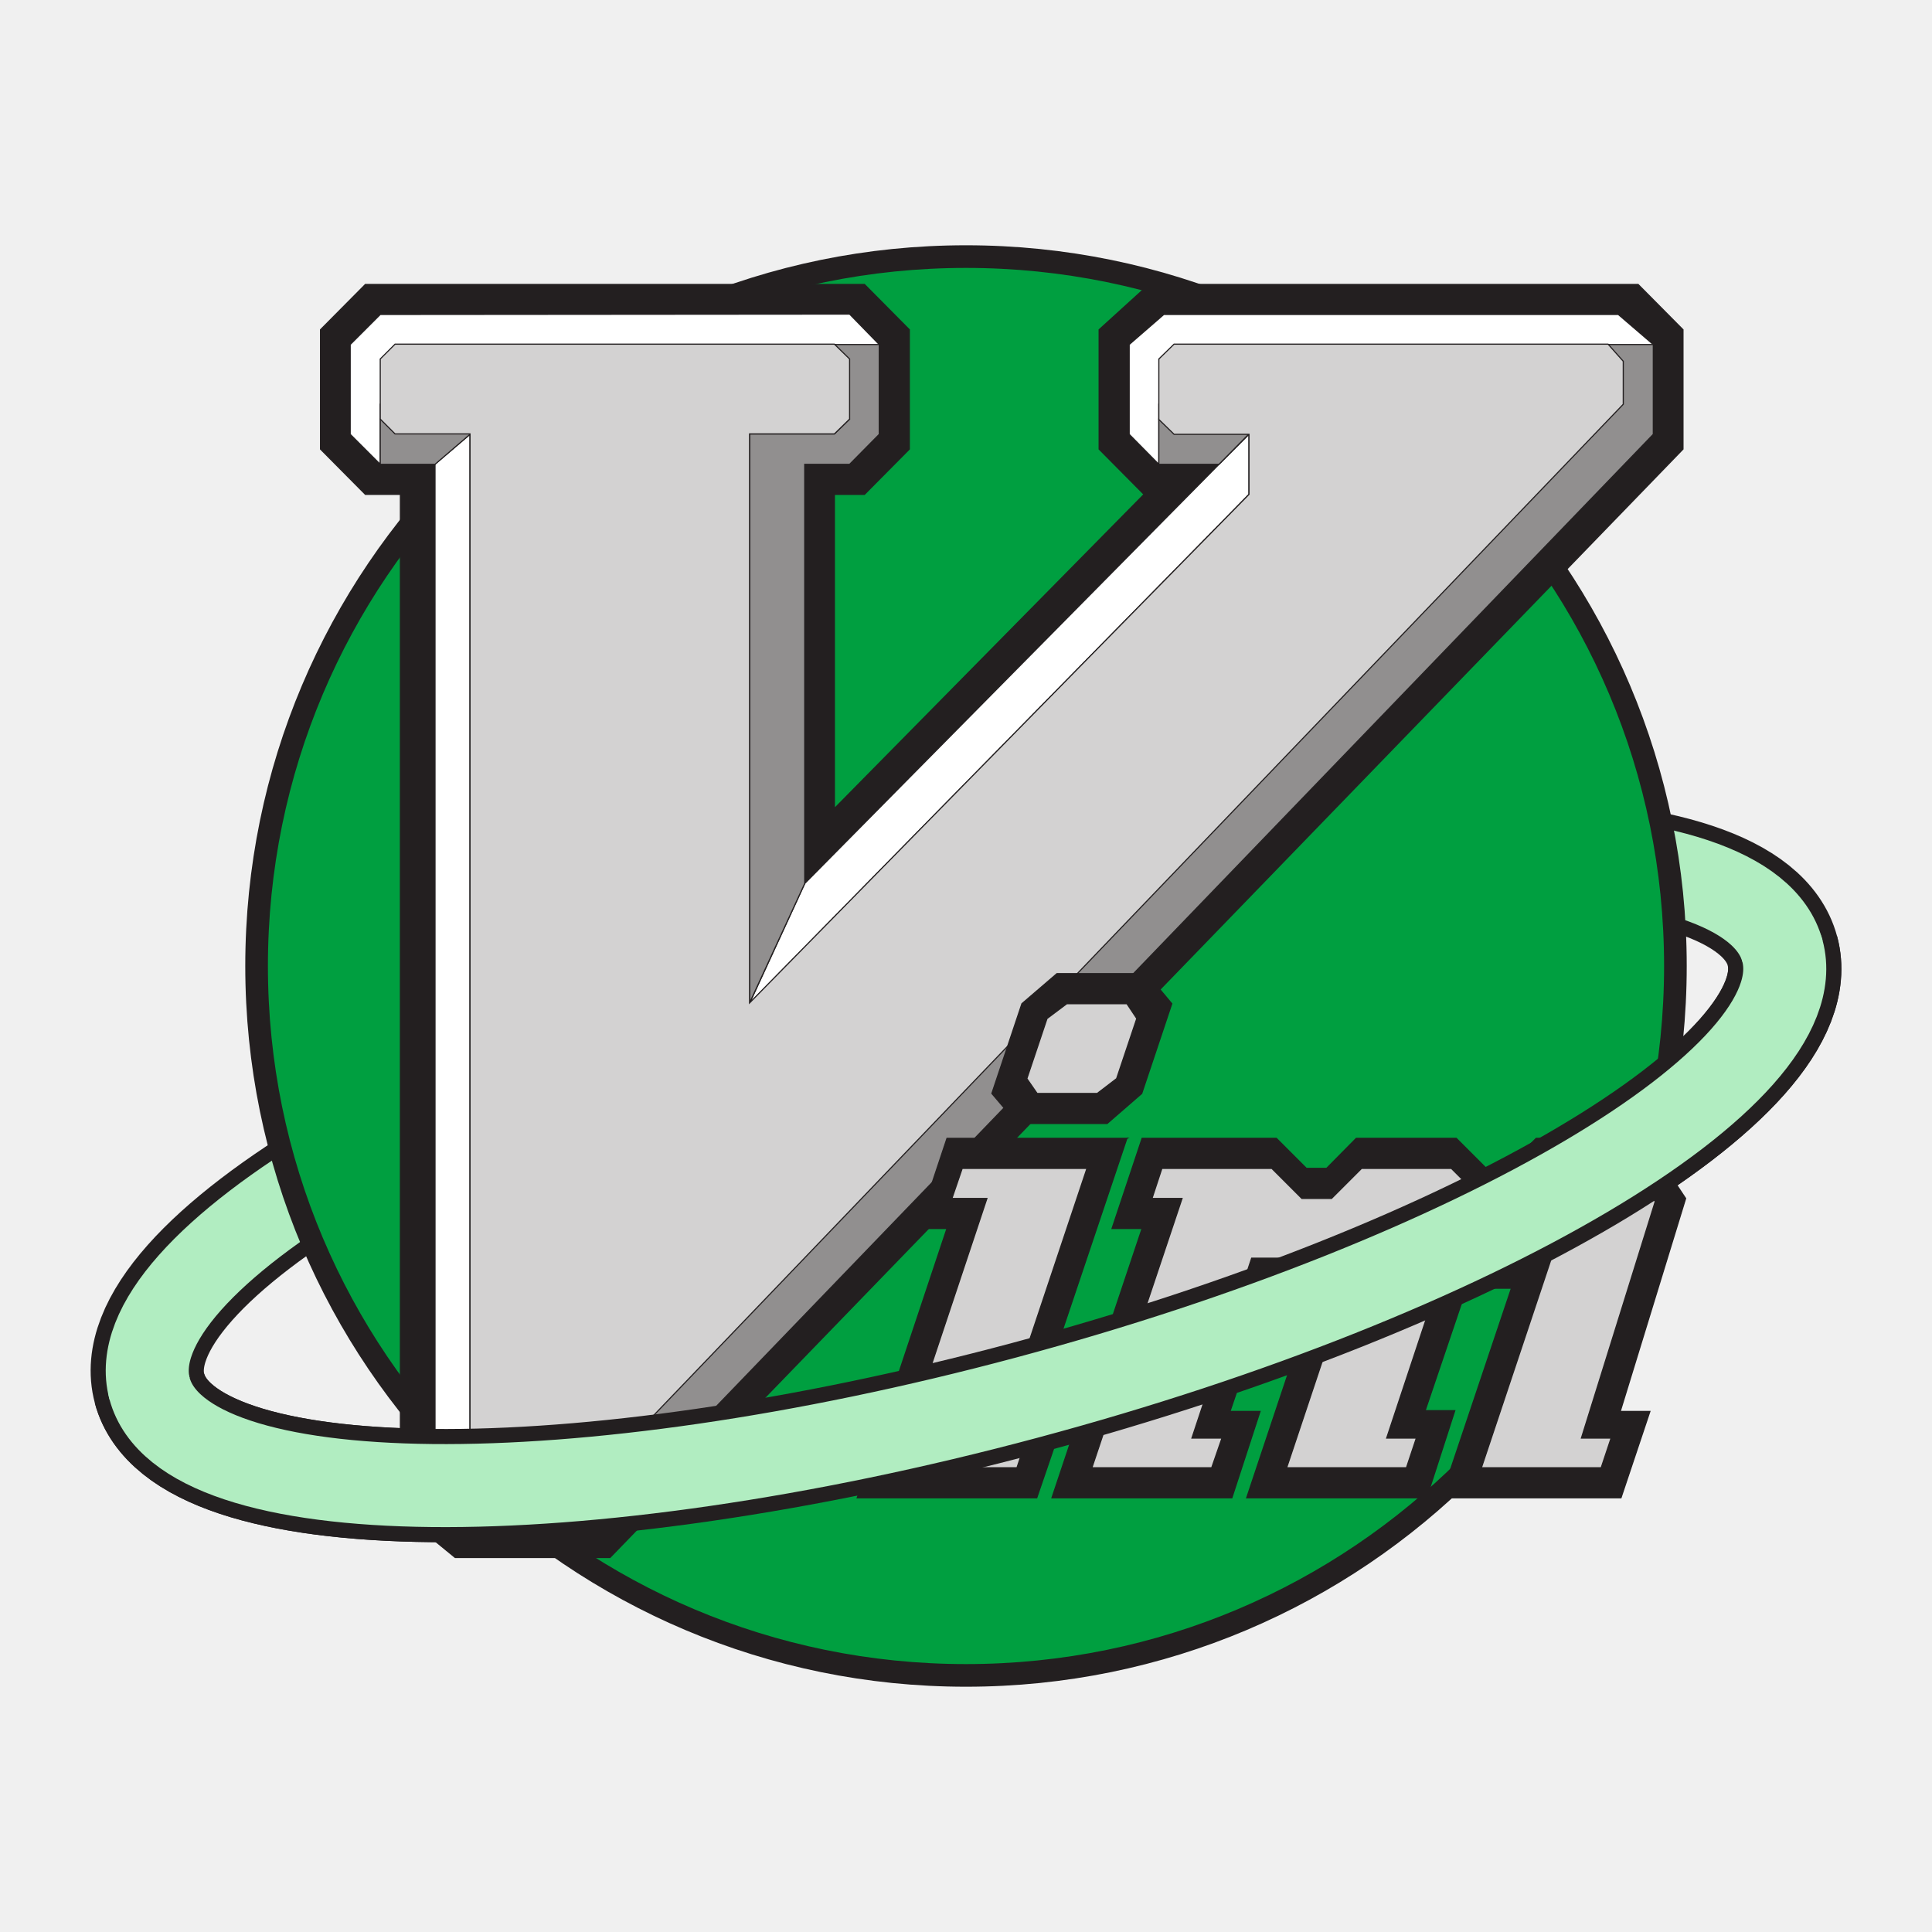
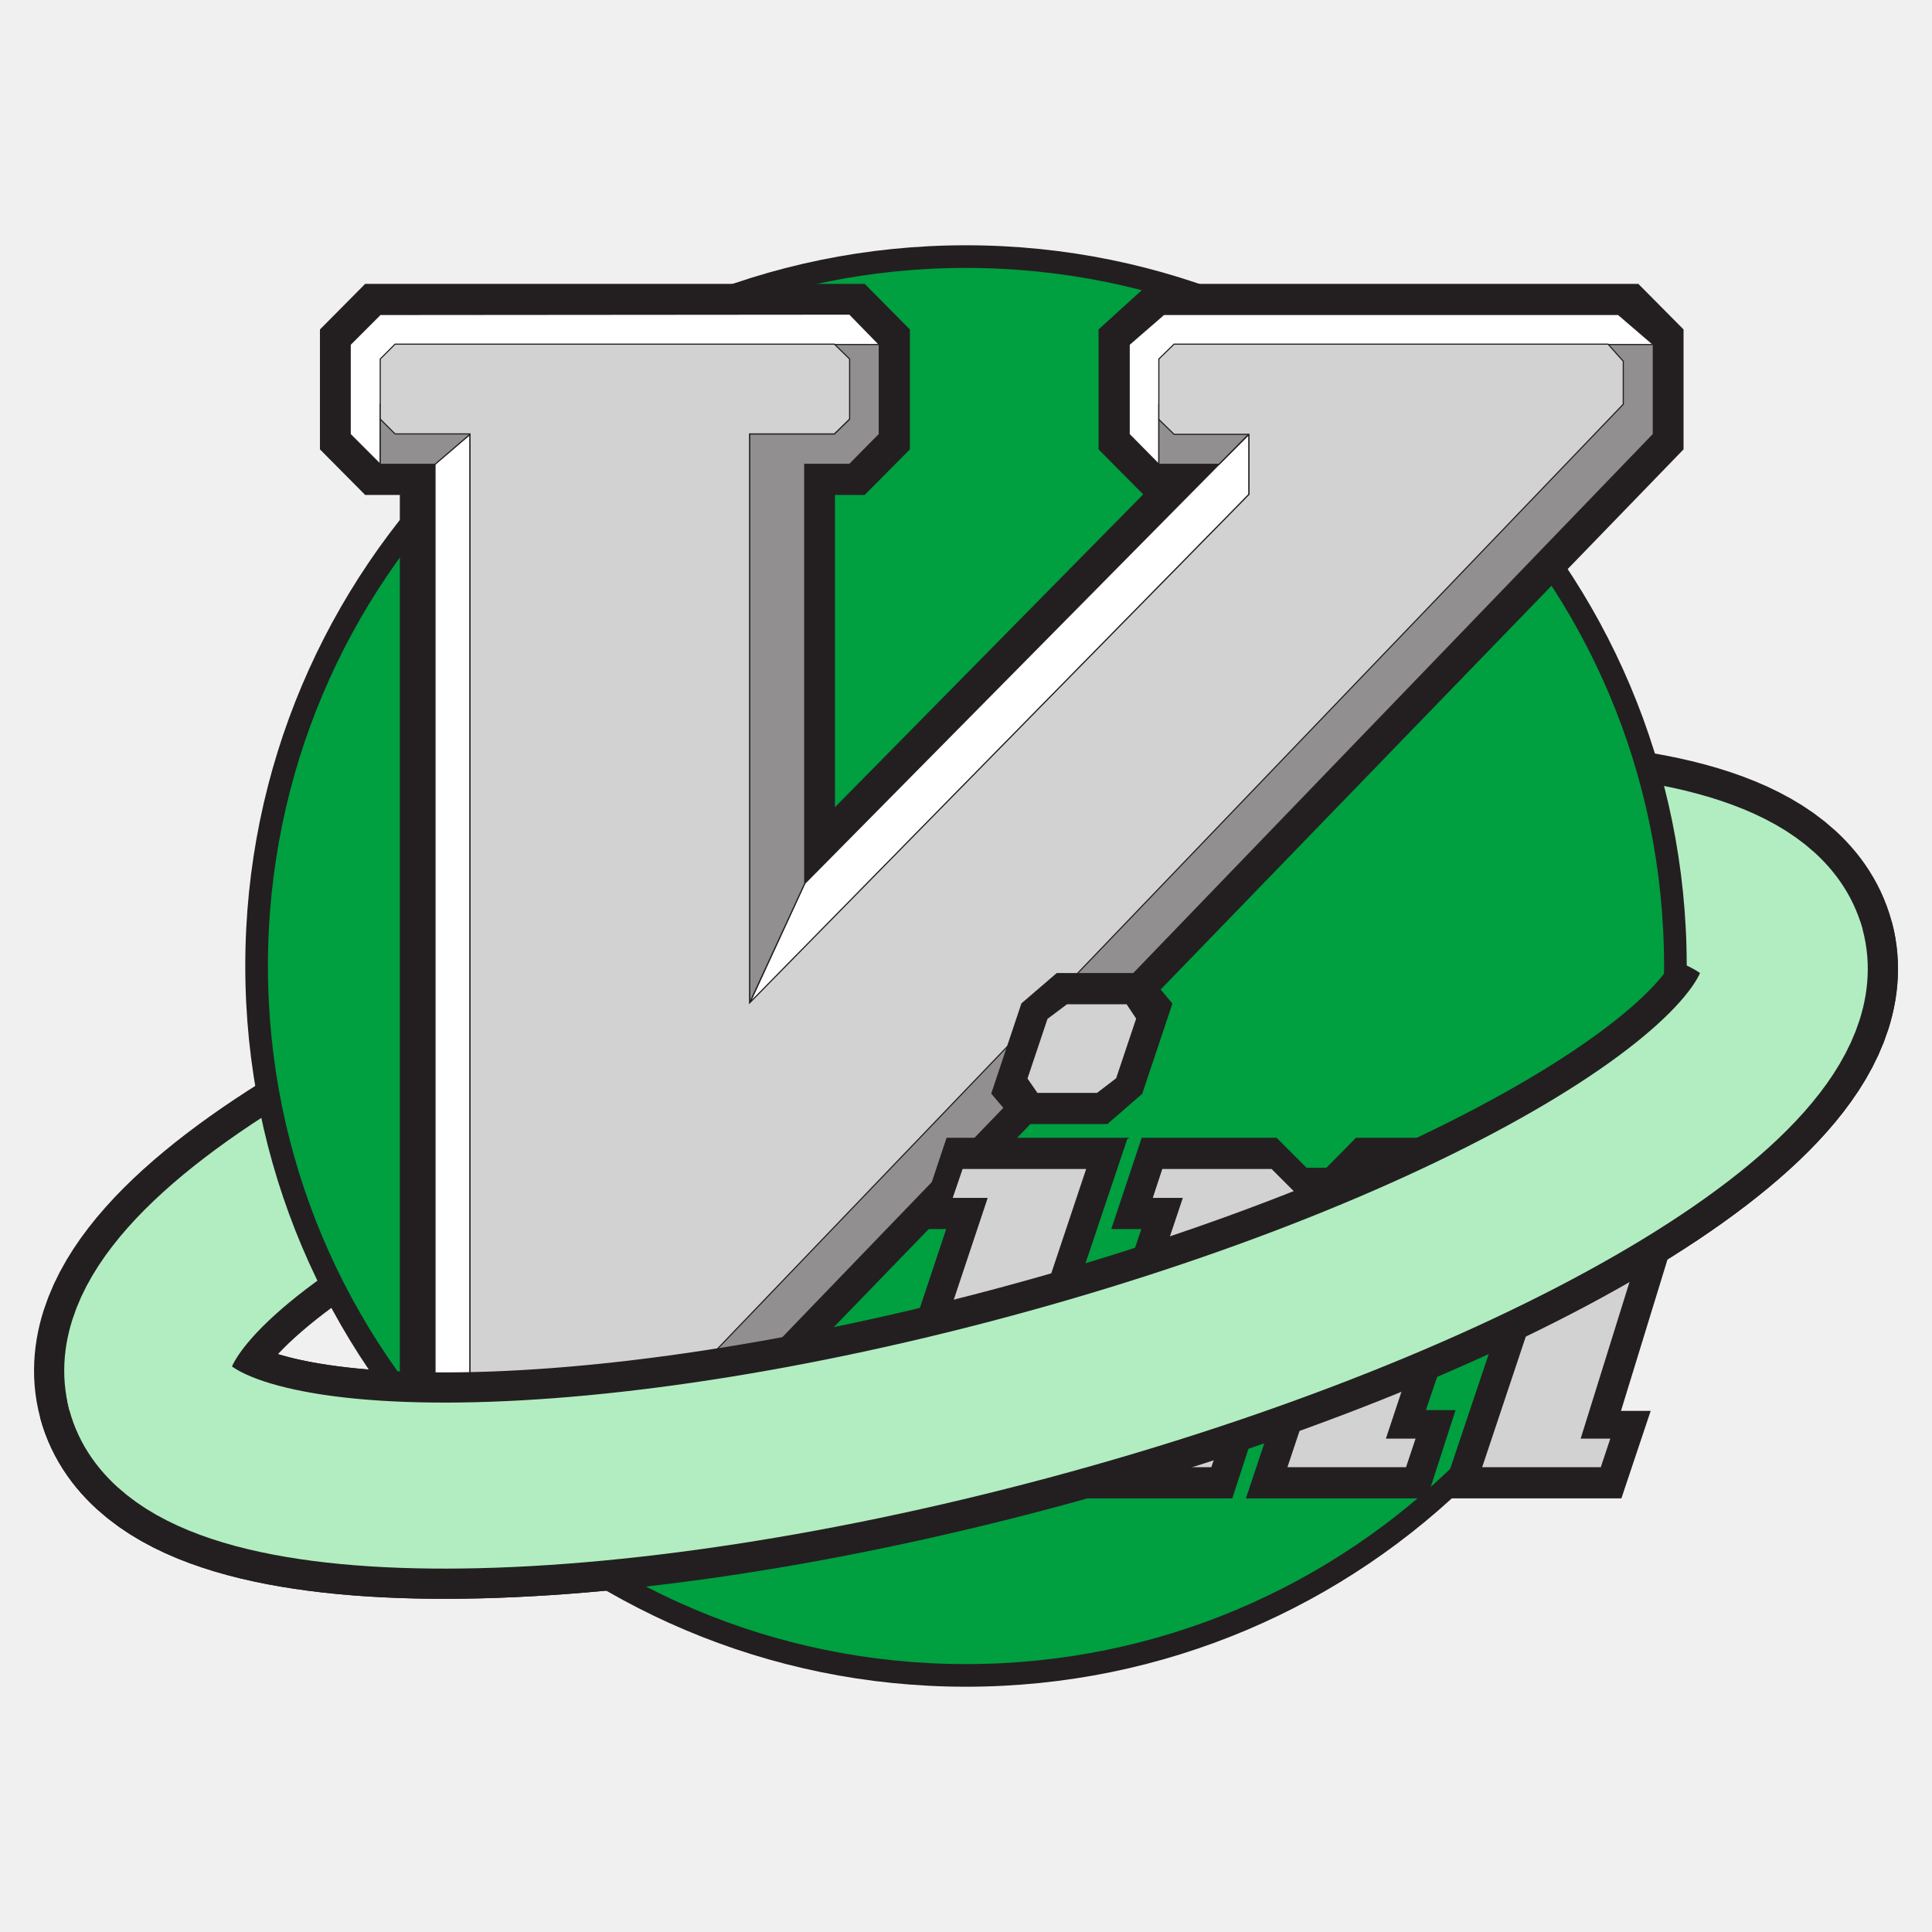
<svg xmlns="http://www.w3.org/2000/svg" width="1024" height="1024" viewBox="0 0 1024 1024" role="img" aria-labelledby="title desc">
  <g id="orbit-back" transform="rotate(-15 512 620)" fill="none">
-     <ellipse cx="512" cy="620" rx="448" ry="125" stroke="#231f20" stroke-width="60" />
-     <ellipse cx="512" cy="620" rx="448" ry="125" stroke="#b1edc1" stroke-width="44" />
+     <ellipse cx="512" cy="620" rx="448" ry="125" stroke="#231f20" stroke-width="120" />
+     <ellipse cx="512" cy="620" rx="448" ry="125" stroke="#b1edc1" stroke-width="88" />
  </g>
  <circle id="planet" cx="512" cy="512" r="376" fill="#009f40" stroke="#231f20" stroke-width="12" />
  <g id="vim-v" transform="translate(117.2 117.2) scale(2.1)">
    <path id="path10" d="m 1662,2388.4 84.96,-85.67 L 1160.88,1708 v 594.73 h 56.89 l 84.95,85.67 v 226.08 l -84.95,85.68 H 273.113 l -84.949,-85.68 V 2388.4 l 84.949,-85.67 h 66.242 V 375.281 L 443.035,290.32 H 736.086 L 2767.2,2388.4 v 226.08 l -84.95,85.68 H 1756.32 L 1662,2614.48 V 2388.4" style="fill:#231f20;fill-opacity:1;fill-rule:evenodd;stroke:none" transform="matrix(0.1333333,0,0,-0.1333333,0,376)" />
    <path id="path11" d="m 1662,2388.4 84.96,-85.67 L 1160.88,1708 v 594.73 h 56.89 l 84.95,85.67 v 226.08 l -84.95,85.68 H 273.113 l -84.949,-85.68 V 2388.4 l 84.949,-85.67 h 66.242 V 375.281 L 443.035,290.32 H 736.086 L 2767.2,2388.4 v 226.08 l -84.95,85.68 H 1756.32 L 1662,2614.48 Z" style="fill:none;stroke:#231f20;stroke-width:2.16;stroke-linecap:butt;stroke-linejoin:miter;stroke-miterlimit:10;stroke-dasharray:none;stroke-opacity:1" transform="matrix(0.1333333,0,0,-0.1333333,0,376)" />
    <path id="path12" d="m 301.199,2359.6 -56.883,56.88 v 169.91 l 56.883,56.89 888.481,0.72 56.16,-57.61 -56.16,-27.35 -28.8,27.35 -859.681,-141.11 v -85.68" style="fill:#ffffff;fill-opacity:1;fill-rule:evenodd;stroke:none" transform="matrix(0.1333333,0,0,-0.1333333,0,376)" />
    <path id="path13" d="m 301.199,2359.6 -56.883,56.88 v 169.91 l 56.883,56.89 888.481,0.72 56.16,-57.61 -56.16,-27.35 -28.8,27.35 -859.681,-141.11 z" style="fill:none;stroke:#231f20;stroke-width:2.16;stroke-linecap:butt;stroke-linejoin:miter;stroke-miterlimit:10;stroke-dasharray:none;stroke-opacity:1" transform="matrix(0.1333333,0,0,-0.1333333,0,376)" />
    <path id="path14" d="m 471.121,347.199 -66.238,56.879 V 2360.32 l 66.238,56.16 V 347.199" style="fill:#ffffff;fill-opacity:1;fill-rule:evenodd;stroke:none" transform="matrix(0.1333333,0,0,-0.1333333,0,376)" />
    <path id="path15" d="m 471.121,347.199 -66.238,56.879 V 2360.32 l 66.238,56.16 z" style="fill:none;stroke:#231f20;stroke-width:2.16;stroke-linecap:butt;stroke-linejoin:miter;stroke-miterlimit:10;stroke-dasharray:none;stroke-opacity:1" transform="matrix(0.1333333,0,0,-0.1333333,0,376)" />
    <path id="path16" d="m 1888.8,2359.6 56.88,56.88 v -113.76 l -945.36,-963.36 104.4,226.8 784.08,793.44" style="fill:#ffffff;fill-opacity:1;fill-rule:evenodd;stroke:none" transform="matrix(0.1333333,0,0,-0.1333333,0,376)" />
    <path id="path17" d="m 1888.8,2359.6 56.88,56.88 v -113.76 l -945.36,-963.36 104.4,226.8 z" style="fill:none;stroke:#231f20;stroke-width:2.16;stroke-linecap:butt;stroke-linejoin:miter;stroke-miterlimit:10;stroke-dasharray:none;stroke-opacity:1" transform="matrix(0.1333333,0,0,-0.1333333,0,376)" />
    <path id="path18" d="m 490.559,2444.56 -19.438,-28.08 -66.238,-56.88 H 301.199 v 113.76 l 189.36,-28.8" style="fill:#918f8f;fill-opacity:1;fill-rule:evenodd;stroke:none" transform="matrix(0.1333333,0,0,-0.1333333,0,376)" />
    <path id="path19" d="m 490.559,2444.56 -19.438,-28.08 -66.238,-56.88 H 301.199 v 113.76 z" style="fill:none;stroke:#231f20;stroke-width:2.16;stroke-linecap:butt;stroke-linejoin:miter;stroke-miterlimit:10;stroke-dasharray:none;stroke-opacity:1" transform="matrix(0.1333333,0,0,-0.1333333,0,376)" />
    <path id="path20" d="m 1104.72,2359.61 v -793.45 l -104.4,-226.08 V 2417.2 h 160.56 l 28.8,28.09 -28.8,141.11 h 84.96 v -169.91 l -56.16,-56.88 h -84.96" style="fill:#918f8f;fill-opacity:1;fill-rule:evenodd;stroke:none" transform="matrix(0.1333333,0,0,-0.1333333,0,376)" />
    <path id="path21" d="m 1104.72,2359.61 v -793.45 l -104.4,-226.08 V 2417.2 h 160.56 l 28.8,28.09 -28.8,141.11 h 84.96 v -169.91 l -56.16,-56.88 z" style="fill:none;stroke:#231f20;stroke-width:2.16;stroke-linecap:butt;stroke-linejoin:miter;stroke-miterlimit:10;stroke-dasharray:none;stroke-opacity:1" transform="matrix(0.1333333,0,0,-0.1333333,0,376)" />
    <path id="path22" d="m 1775.04,2359.6 -56.16,56.88 v 169.91 l 65.52,56.89 h 860.4 l 66.24,-56.89 -95.04,-84.96 -840.96,-56.15 v -85.68" style="fill:#ffffff;fill-opacity:1;fill-rule:evenodd;stroke:none" transform="matrix(0.1333333,0,0,-0.1333333,0,376)" />
    <path id="path23" d="m 1775.04,2359.6 -56.16,56.88 v 169.91 l 65.52,56.89 h 860.4 l 66.24,-56.89 -95.04,-84.96 -840.96,-56.15 z" style="fill:none;stroke:#231f20;stroke-width:2.16;stroke-linecap:butt;stroke-linejoin:miter;stroke-miterlimit:10;stroke-dasharray:none;stroke-opacity:1" transform="matrix(0.1333333,0,0,-0.1333333,0,376)" />
    <path id="path24" d="M 2711.04,2416.49 716.641,347.199 H 471.121 V 432.16 H 651.125 L 2644.8,2473.36 2616,2586.4 h 95.04 v -169.91" style="fill:#918f8f;fill-opacity:1;fill-rule:evenodd;stroke:none" transform="matrix(0.1333333,0,0,-0.1333333,0,376)" />
    <path id="path25" d="M 2711.04,2416.49 716.641,347.199 H 471.121 V 432.16 H 651.125 L 2644.8,2473.36 2616,2586.4 h 95.04 z" style="fill:none;stroke:#231f20;stroke-width:2.16;stroke-linecap:butt;stroke-linejoin:miter;stroke-miterlimit:10;stroke-dasharray:none;stroke-opacity:1" transform="matrix(0.1333333,0,0,-0.1333333,0,376)" />
    <path id="path26" d="m 1964.4,2444.56 -19.44,-28.08 -56.16,-56.88 h -113.76 v 113.76 l 189.36,-28.8" style="fill:#918f8f;fill-opacity:1;fill-rule:evenodd;stroke:none" transform="matrix(0.1333333,0,0,-0.1333333,0,376)" />
    <path id="path27" d="m 1964.4,2444.56 -19.44,-28.08 -56.16,-56.88 h -113.76 v 113.76 z" style="fill:none;stroke:#231f20;stroke-width:2.16;stroke-linecap:butt;stroke-linejoin:miter;stroke-miterlimit:10;stroke-dasharray:none;stroke-opacity:1" transform="matrix(0.1333333,0,0,-0.1333333,0,376)" />
    <path id="path28" d="M 1000.32,1340.08 V 2417.2 h 160.56 l 28.8,28.09 v 113.75 l -28.8,28.08 H 329.277 l -28.078,-28.08 v -113.75 l 28.078,-28.09 H 471.121 V 432.16 l 36.723,-28.078 h 162 L 2654.16,2473.36 v 81.36 l -28.8,32.4 h -821.52 l -28.8,-28.08 v -114.48 l 28.8,-28.08 h 141.84 v -113.75 l -945.36,-962.65" style="fill:#d3d2d2;fill-opacity:1;fill-rule:evenodd;stroke:none" transform="matrix(0.1333333,0,0,-0.1333333,0,376)" />
    <path id="path29" d="M 1000.32,1340.08 V 2417.2 h 160.56 l 28.8,28.09 v 113.75 l -28.8,28.08 H 329.277 l -28.078,-28.08 v -113.75 l 28.078,-28.09 H 471.121 V 432.16 l 36.723,-28.078 h 162 L 2654.16,2473.36 v 81.36 l -28.8,32.4 h -821.52 l -28.8,-28.08 v -114.48 l 28.8,-28.08 h 141.84 v -113.75 z" style="fill:none;stroke:#231f20;stroke-width:2.16;stroke-linecap:butt;stroke-linejoin:miter;stroke-miterlimit:10;stroke-dasharray:none;stroke-opacity:1" transform="matrix(0.1333333,0,0,-0.1333333,0,376)" />
  </g>
  <g id="vim-im" transform="translate(117.2 117.2) scale(2.1)">
    <path id="path30" d="m 1515.84,1338.64 66.24,56.88 H 1752 l 47.52,-56.88 -56.88,-169.92 -65.52,-56.88 H 1507.2 l -48.24,56.88 56.88,169.92" style="fill:#231f20;fill-opacity:1;fill-rule:evenodd;stroke:none" transform="matrix(0.1333333,0,0,-0.1333333,0,376)" />
    <path id="path31" d="m 1515.84,1338.64 66.24,56.88 H 1752 l 47.52,-56.88 -56.88,-169.92 -65.52,-56.88 H 1507.2 l -48.24,56.88 z" style="fill:none;stroke:#231f20;stroke-width:2.16;stroke-linecap:butt;stroke-linejoin:miter;stroke-miterlimit:10;stroke-dasharray:none;stroke-opacity:1" transform="matrix(0.1333333,0,0,-0.1333333,0,376)" />
    <path id="path32" d="m 1572.72,403.359 170.64,509.762 h -56.88 l 56.88,170.639 h 254.16 l 56.88,-56.88 h 38.16 l 56.16,56.88 h 189.36 l 56.88,-56.88 h 37.44 l 56.88,56.88 h 207.36 L 2772.24,970 2648.4,566.801 h 56.16 l -54.72,-163.442 h -340.56 l 133.2,396.719 h -84.96 l -78.48,-231.84 h 56.16 l -53.28,-164.879 h -340.56 l 132.48,396.719 h -84.96 l -79.2,-233.277 h 56.88 l -53.28,-163.442 h -340.56" style="fill:#231f20;fill-opacity:1;fill-rule:evenodd;stroke:none" transform="matrix(0.1333333,0,0,-0.1333333,0,376)" />
    <path id="path33" d="m 1572.72,403.359 170.64,509.762 h -56.88 l 56.88,170.639 h 254.16 l 56.88,-56.88 h 38.16 l 56.16,56.88 h 189.36 l 56.88,-56.88 h 37.44 l 56.88,56.88 h 207.36 L 2772.24,970 2648.4,566.801 h 56.16 l -54.72,-163.442 h -340.56 l 133.2,396.719 h -84.96 l -78.48,-231.84 h 56.16 l -53.28,-164.879 h -340.56 l 132.48,396.719 h -84.96 l -79.2,-233.277 h 56.88 l -53.28,-163.442 z" style="fill:none;stroke:#231f20;stroke-width:2.16;stroke-linecap:butt;stroke-linejoin:miter;stroke-miterlimit:10;stroke-dasharray:none;stroke-opacity:1" transform="matrix(0.1333333,0,0,-0.1333333,0,376)" />
    <path id="path34" d="m 2670.72,1026.88 43.92,-62.642 -139.68,-447.84 h 56.16 l -18.72,-56.16 h -226.8 l 132.48,396.723 H 2319.36 L 2206.32,516.398 h 56.16 l -18.72,-56.16 h -226.8 l 132.48,396.723 H 1950.72 L 1837.68,516.398 h 56.88 l -19.44,-56.16 h -226.8 L 1818.96,970 h -56.88 l 18.72,56.88 h 208.08 L 2045.76,970 h 56.16 l 56.88,56.88 h 169.92 L 2385.6,970 h 56.88 l 56.88,56.88 h 171.36" style="fill:#d3d2d2;fill-opacity:1;fill-rule:evenodd;stroke:none" transform="matrix(0.1333333,0,0,-0.1333333,0,376)" />
    <path id="path35" d="m 2670.72,1026.88 43.92,-62.642 -139.68,-447.84 h 56.16 l -18.72,-56.16 h -226.8 l 132.48,396.723 H 2319.36 L 2206.32,516.398 h 56.16 l -18.72,-56.16 h -226.8 l 132.48,396.723 H 1950.72 L 1837.68,516.398 h 56.88 l -19.44,-56.16 h -226.8 L 1818.96,970 h -56.88 l 18.72,56.88 h 208.08 L 2045.76,970 h 56.16 l 56.88,56.88 h 169.92 L 2385.6,970 h 56.88 l 56.88,56.88 z" style="fill:none;stroke:#231f20;stroke-width:2.16;stroke-linecap:butt;stroke-linejoin:miter;stroke-miterlimit:10;stroke-dasharray:none;stroke-opacity:1" transform="matrix(0.1333333,0,0,-0.1333333,0,376)" />
    <path id="path36" d="M 1714.56,1083.76 1541.04,567.52 h 59.04 L 1543.92,403.359 H 1204.08 L 1374,913.121 h -56.88 z M 1317.12,913.121 1374,1083.76 h 340.56 z" style="fill:#231f20;fill-opacity:1;fill-rule:evenodd;stroke:#231f20;stroke-width:2.16;stroke-linecap:butt;stroke-linejoin:miter;stroke-miterlimit:10;stroke-dasharray:none;stroke-opacity:1" transform="matrix(0.1333333,0,0,-0.1333333,0,376)" />
    <path id="path37" d="m 1506.48,460.238 18.72,56.16 h -56.88 l 170.64,510.482 H 1402.8 L 1383.36,970 h 66.24 L 1279.68,460.238 h 226.8" style="fill:#d3d2d2;fill-opacity:1;fill-rule:evenodd;stroke:none" transform="matrix(0.1333333,0,0,-0.1333333,0,376)" />
    <path id="path38" d="m 1506.48,460.238 18.72,56.16 h -56.88 l 170.64,510.482 H 1402.8 L 1383.36,970 h 66.24 L 1279.68,460.238 Z" style="fill:none;stroke:#231f20;stroke-width:2.16;stroke-linecap:butt;stroke-linejoin:miter;stroke-miterlimit:10;stroke-dasharray:none;stroke-opacity:1" transform="matrix(0.1333333,0,0,-0.1333333,0,376)" />
    <path id="path39" d="m 1695.12,1196.8 38.16,113.76 -18.72,28.08 H 1600.8 l -37.44,-28.08 -38.16,-113.76 19.44,-28.08 h 113.76 l 36.72,28.08" style="fill:#d3d2d2;fill-opacity:1;fill-rule:evenodd;stroke:none" transform="matrix(0.1333333,0,0,-0.1333333,0,376)" />
    <path id="path40" d="m 1695.12,1196.8 38.16,113.76 -18.72,28.08 H 1600.8 l -37.44,-28.08 -38.16,-113.76 19.44,-28.08 h 113.76 z" style="fill:none;stroke:#231f20;stroke-width:2.16;stroke-linecap:butt;stroke-linejoin:miter;stroke-miterlimit:10;stroke-dasharray:none;stroke-opacity:1" transform="matrix(0.1333333,0,0,-0.1333333,0,376)" />
  </g>
  <g id="orbit-front" transform="rotate(-15 512 620)" fill="none">
-     <path d="M64 620 A448 125 0 0 0 960 620" stroke="#231f20" stroke-width="60" />
-     <path d="M64 620 A448 125 0 0 0 960 620" stroke="#b1edc1" stroke-width="44" stroke-linecap="round" />
+     <path d="M64 620 A448 125 0 0 0 960 620" stroke="#231f20" stroke-width="120" />
+     <path d="M64 620 A448 125 0 0 0 960 620" stroke="#b1edc1" stroke-width="88" stroke-linecap="round" />
  </g>
</svg>
